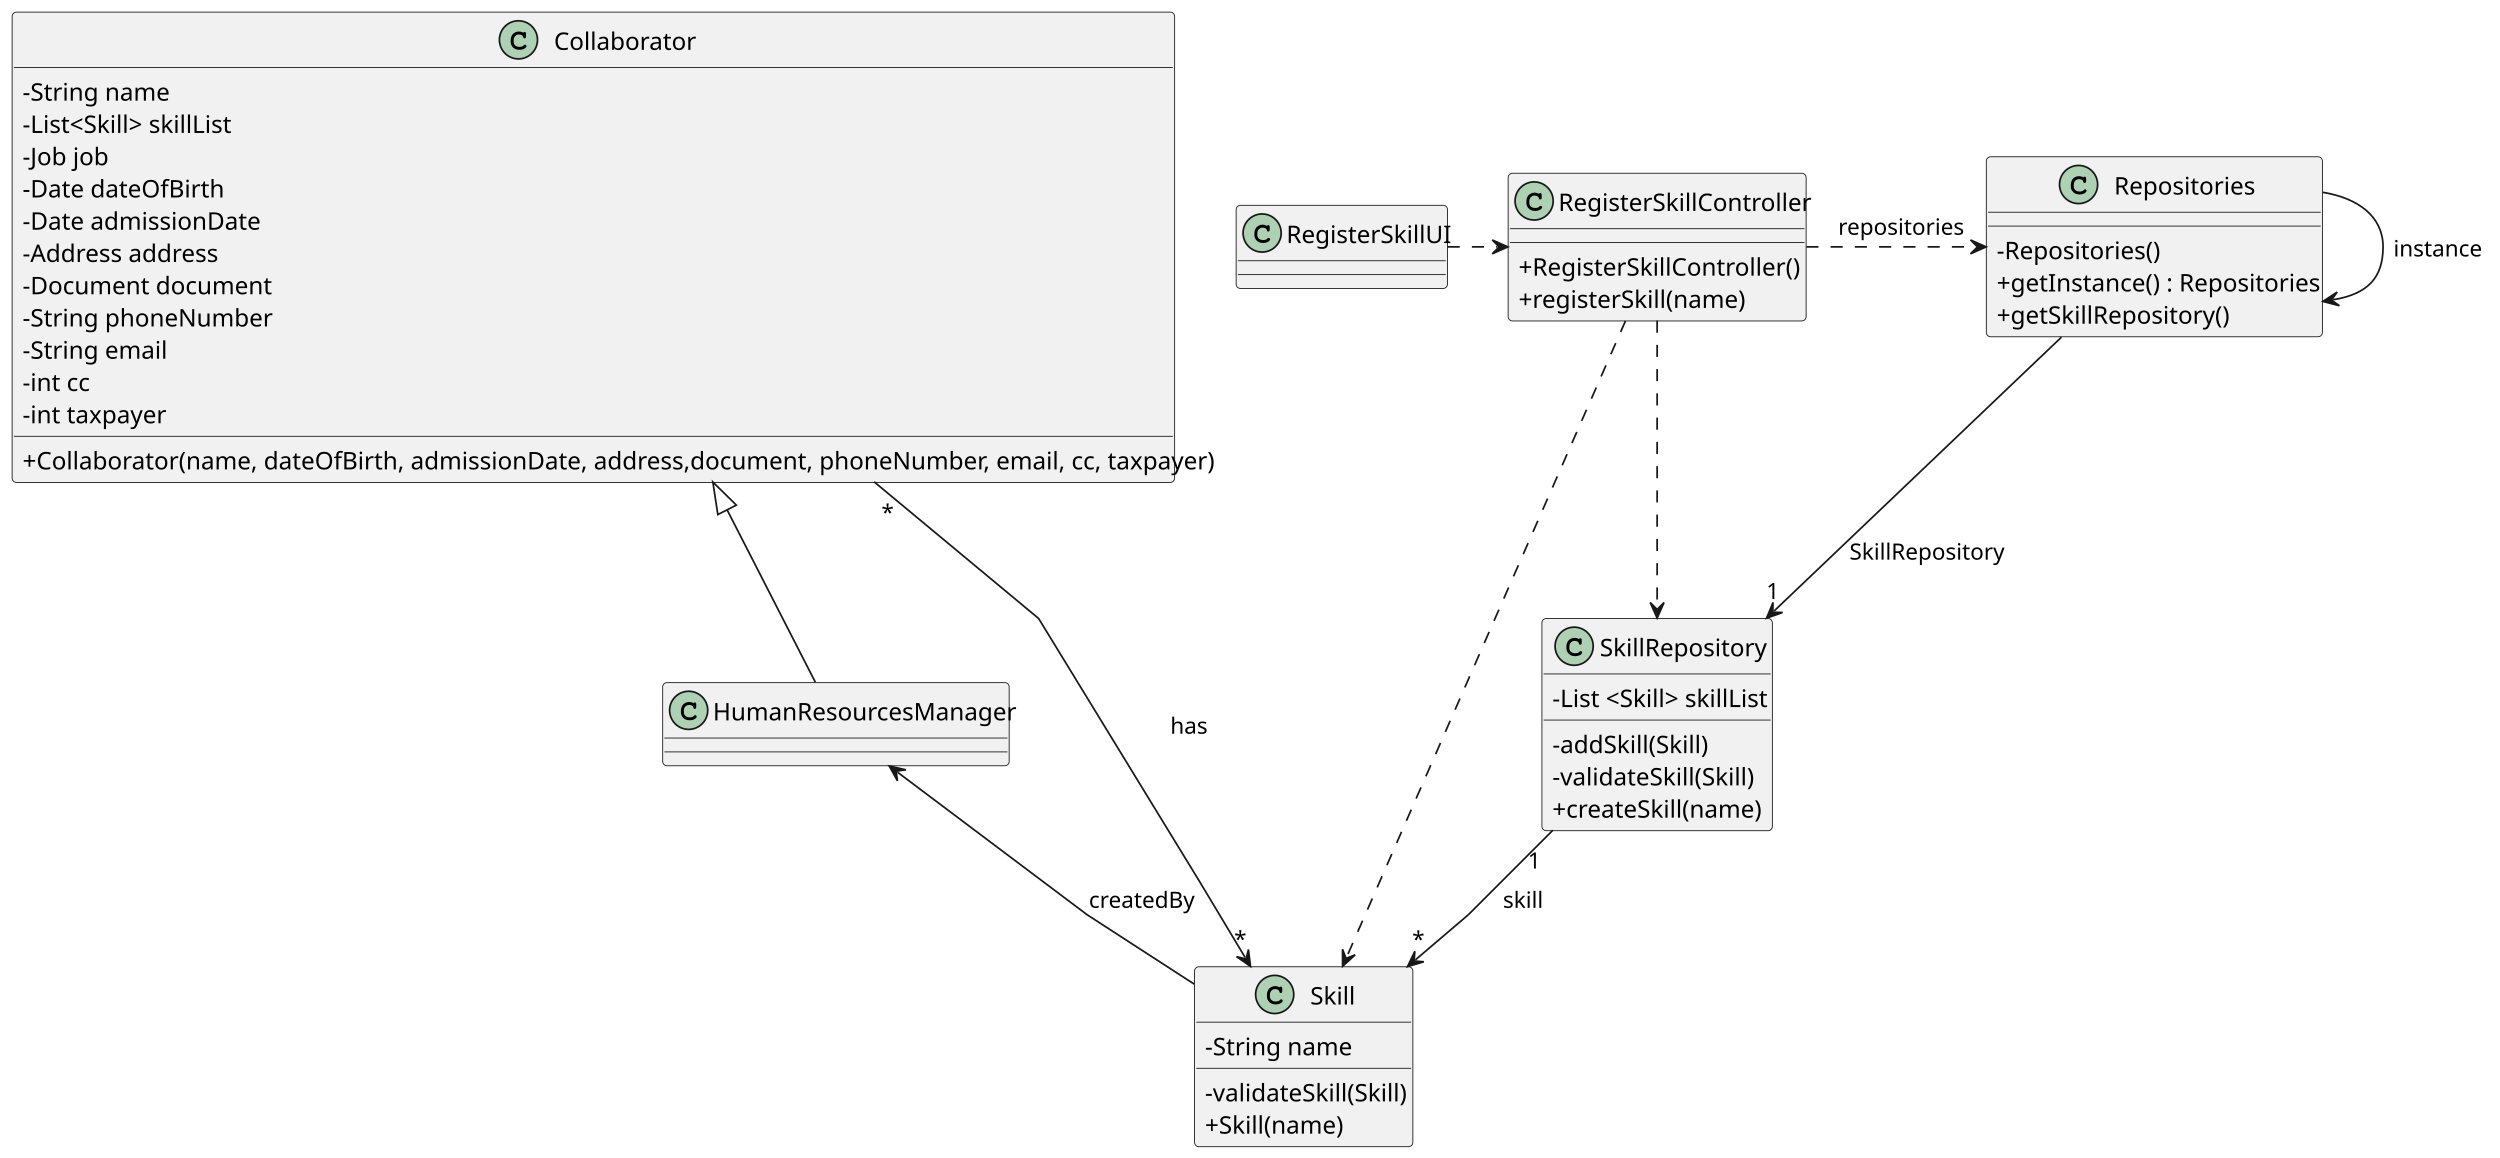
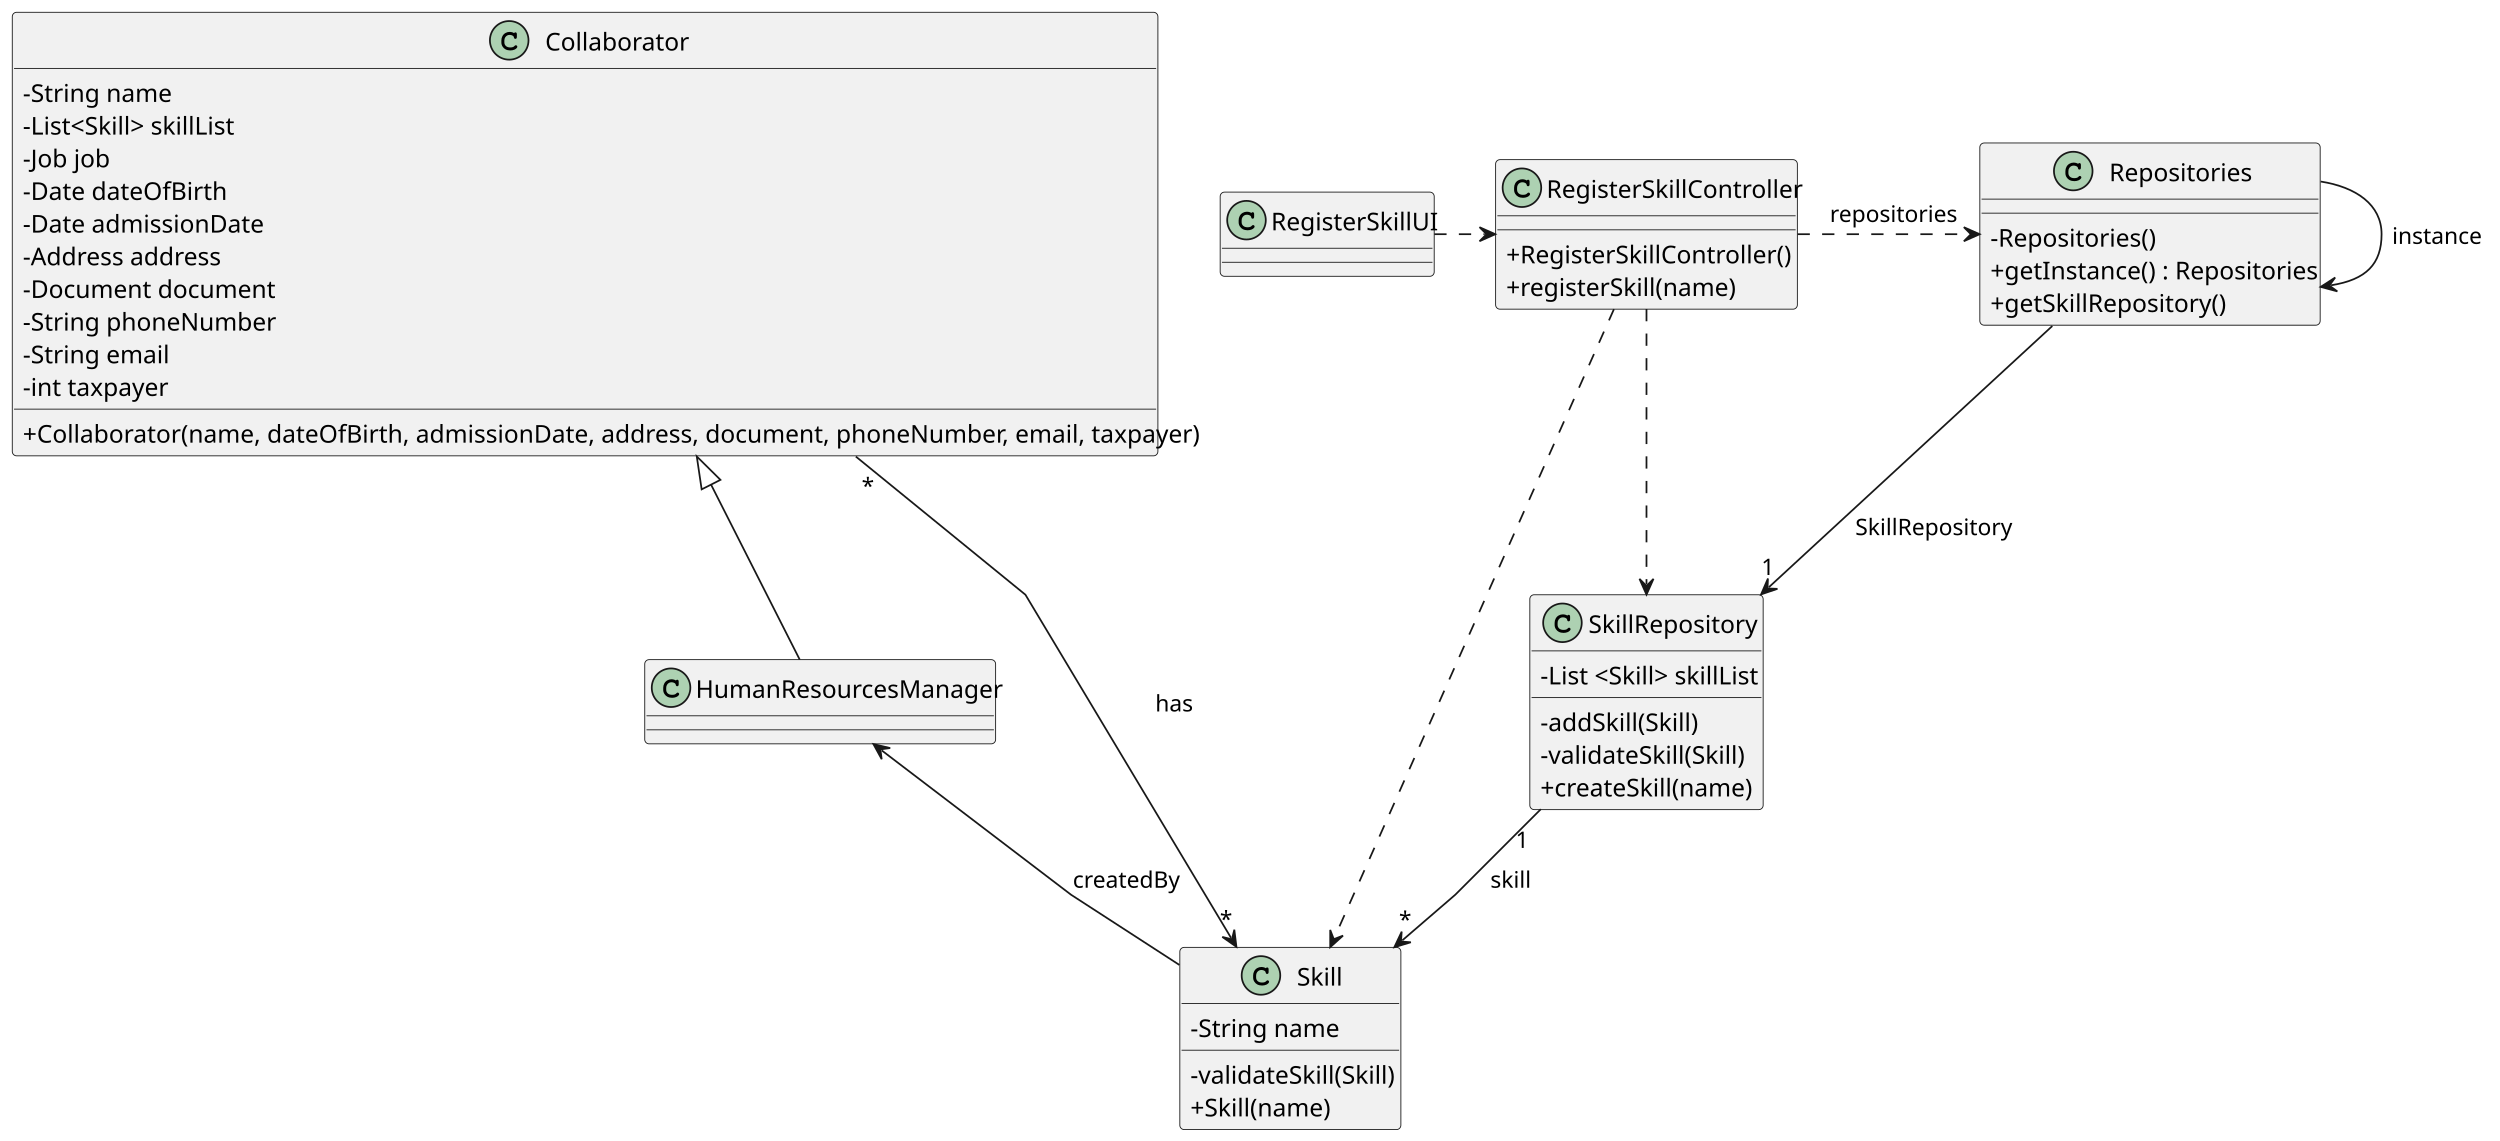
- <svg xmlns="http://www.w3.org/2000/svg" contentStyleType="text/css" height="668px" preserveAspectRatio="none" style="width:1443px;height:668px;background:#FFFFFF;" version="1.1" viewBox="0 0 1443 668" width="1443px" zoomAndPan="magnify">
+ <svg xmlns="http://www.w3.org/2000/svg" contentStyleType="text/css" height="650px" preserveAspectRatio="none" style="width:1425px;height:650px;background:#FFFFFF;" version="1.1" viewBox="0 0 1425 650" width="1425px" zoomAndPan="magnify">
  <defs />
  <g>
    <g id="elem_Skill">
-       <rect codeLine="11" fill="#F1F1F1" height="103.863" id="Skill" rx="2.5" ry="2.5" style="stroke:#181818;stroke-width:0.5;" width="126" x="689.5" y="558" />
-       <ellipse cx="735.75" cy="574" fill="#ADD1B2" rx="11" ry="11" style="stroke:#181818;stroke-width:1.0;" />
-       <path d="M738.516,569.875 Q738.672,569.656 738.859,569.547 Q739.047,569.438 739.266,569.438 Q739.641,569.438 739.875,569.703 Q740.109,569.953 740.109,570.562 L740.109,572.016 Q740.109,572.625 739.875,572.891 Q739.641,573.156 739.266,573.156 Q738.922,573.156 738.719,572.953 Q738.516,572.766 738.406,572.25 Q738.359,571.891 738.172,571.703 Q737.844,571.328 737.234,571.109 Q736.625,570.891 736,570.891 Q735.234,570.891 734.594,571.219 Q733.969,571.547 733.469,572.297 Q732.984,573.047 732.984,574.078 L732.984,575.172 Q732.984,576.406 733.875,577.234 Q734.766,578.047 736.359,578.047 Q737.297,578.047 737.953,577.797 Q738.344,577.641 738.766,577.203 Q739.031,576.938 739.172,576.859 Q739.328,576.781 739.531,576.781 Q739.859,576.781 740.109,577.047 Q740.375,577.297 740.375,577.641 Q740.375,577.984 740.031,578.391 Q739.531,578.969 738.734,579.297 Q737.656,579.75 736.359,579.75 Q734.844,579.75 733.641,579.125 Q732.656,578.625 731.969,577.562 Q731.281,576.484 731.281,575.203 L731.281,574.047 Q731.281,572.719 731.891,571.578 Q732.516,570.422 733.609,569.812 Q734.703,569.188 735.938,569.188 Q736.672,569.188 737.312,569.359 Q737.969,569.516 738.516,569.875 Z " fill="#000000" />
-       <text fill="#000000" font-family="sans-serif" font-size="14" lengthAdjust="spacing" textLength="25" x="756.25" y="579.797">Skill</text>
-       <line style="stroke:#181818;stroke-width:0.5;" x1="690.5" x2="814.5" y1="590" y2="590" />
-       <text fill="#000000" font-family="sans-serif" font-size="14" lengthAdjust="spacing" textLength="81" x="695.5" y="609.107">-String name</text>
-       <line style="stroke:#181818;stroke-width:0.5;" x1="690.5" x2="814.5" y1="616.621" y2="616.621" />
-       <text fill="#000000" font-family="sans-serif" font-size="14" lengthAdjust="spacing" textLength="114" x="695.5" y="635.729">-validateSkill(Skill)</text>
-       <text fill="#000000" font-family="sans-serif" font-size="14" lengthAdjust="spacing" textLength="78" x="695.5" y="654.35">+Skill(name)</text>
+       <rect codeLine="11" fill="#F1F1F1" height="103.863" id="Skill" rx="2.5" ry="2.5" style="stroke:#181818;stroke-width:0.5;" width="126" x="672.5" y="540" />
+       <ellipse cx="718.75" cy="556" fill="#ADD1B2" rx="11" ry="11" style="stroke:#181818;stroke-width:1.0;" />
+       <path d="M721.516,551.875 Q721.672,551.656 721.859,551.547 Q722.047,551.438 722.266,551.438 Q722.641,551.438 722.875,551.703 Q723.109,551.953 723.109,552.562 L723.109,554.016 Q723.109,554.625 722.875,554.891 Q722.641,555.156 722.266,555.156 Q721.922,555.156 721.719,554.953 Q721.516,554.766 721.406,554.25 Q721.359,553.891 721.172,553.703 Q720.844,553.328 720.234,553.109 Q719.625,552.891 719,552.891 Q718.234,552.891 717.594,553.219 Q716.969,553.547 716.469,554.297 Q715.984,555.047 715.984,556.078 L715.984,557.172 Q715.984,558.406 716.875,559.234 Q717.766,560.047 719.359,560.047 Q720.297,560.047 720.953,559.797 Q721.344,559.641 721.766,559.203 Q722.031,558.938 722.172,558.859 Q722.328,558.781 722.531,558.781 Q722.859,558.781 723.109,559.047 Q723.375,559.297 723.375,559.641 Q723.375,559.984 723.031,560.391 Q722.531,560.969 721.734,561.297 Q720.656,561.75 719.359,561.75 Q717.844,561.75 716.641,561.125 Q715.656,560.625 714.969,559.562 Q714.281,558.484 714.281,557.203 L714.281,556.047 Q714.281,554.719 714.891,553.578 Q715.516,552.422 716.609,551.812 Q717.703,551.188 718.938,551.188 Q719.672,551.188 720.312,551.359 Q720.969,551.516 721.516,551.875 Z " fill="#000000" />
+       <text fill="#000000" font-family="sans-serif" font-size="14" lengthAdjust="spacing" textLength="25" x="739.25" y="561.797">Skill</text>
+       <line style="stroke:#181818;stroke-width:0.5;" x1="673.5" x2="797.5" y1="572" y2="572" />
+       <text fill="#000000" font-family="sans-serif" font-size="14" lengthAdjust="spacing" textLength="81" x="678.5" y="591.107">-String name</text>
+       <line style="stroke:#181818;stroke-width:0.5;" x1="673.5" x2="797.5" y1="598.621" y2="598.621" />
+       <text fill="#000000" font-family="sans-serif" font-size="14" lengthAdjust="spacing" textLength="114" x="678.5" y="617.729">-validateSkill(Skill)</text>
+       <text fill="#000000" font-family="sans-serif" font-size="14" lengthAdjust="spacing" textLength="78" x="678.5" y="636.35">+Skill(name)</text>
    </g>
    <g id="elem_RegisterSkillController">
-       <rect codeLine="18" fill="#F1F1F1" height="85.242" id="RegisterSkillController" rx="2.5" ry="2.5" style="stroke:#181818;stroke-width:0.5;" width="172" x="870.5" y="100" />
-       <ellipse cx="885.5" cy="116" fill="#ADD1B2" rx="11" ry="11" style="stroke:#181818;stroke-width:1.0;" />
-       <path d="M888.266,111.875 Q888.422,111.656 888.609,111.547 Q888.797,111.438 889.016,111.438 Q889.391,111.438 889.625,111.703 Q889.859,111.953 889.859,112.562 L889.859,114.016 Q889.859,114.625 889.625,114.891 Q889.391,115.156 889.016,115.156 Q888.672,115.156 888.469,114.953 Q888.266,114.766 888.156,114.25 Q888.109,113.891 887.922,113.703 Q887.594,113.328 886.984,113.109 Q886.375,112.891 885.75,112.891 Q884.984,112.891 884.344,113.219 Q883.719,113.547 883.219,114.297 Q882.734,115.047 882.734,116.078 L882.734,117.172 Q882.734,118.406 883.625,119.234 Q884.516,120.047 886.109,120.047 Q887.047,120.047 887.703,119.797 Q888.094,119.641 888.516,119.203 Q888.781,118.938 888.922,118.859 Q889.078,118.781 889.281,118.781 Q889.609,118.781 889.859,119.047 Q890.125,119.297 890.125,119.641 Q890.125,119.984 889.781,120.391 Q889.281,120.969 888.484,121.297 Q887.406,121.75 886.109,121.75 Q884.594,121.75 883.391,121.125 Q882.406,120.625 881.719,119.562 Q881.031,118.484 881.031,117.203 L881.031,116.047 Q881.031,114.719 881.641,113.578 Q882.266,112.422 883.359,111.812 Q884.453,111.188 885.688,111.188 Q886.422,111.188 887.062,111.359 Q887.719,111.516 888.266,111.875 Z " fill="#000000" />
-       <text fill="#000000" font-family="sans-serif" font-size="14" lengthAdjust="spacing" textLength="140" x="899.5" y="121.797">RegisterSkillController</text>
-       <line style="stroke:#181818;stroke-width:0.5;" x1="871.5" x2="1041.5" y1="132" y2="132" />
-       <line style="stroke:#181818;stroke-width:0.5;" x1="871.5" x2="1041.5" y1="140" y2="140" />
-       <text fill="#000000" font-family="sans-serif" font-size="14" lengthAdjust="spacing" textLength="158" x="876.5" y="159.107">+RegisterSkillController()</text>
-       <text fill="#000000" font-family="sans-serif" font-size="14" lengthAdjust="spacing" textLength="126" x="876.5" y="177.728">+registerSkill(name)</text>
+       <rect codeLine="18" fill="#F1F1F1" height="85.242" id="RegisterSkillController" rx="2.5" ry="2.5" style="stroke:#181818;stroke-width:0.5;" width="172" x="852.5" y="91" />
+       <ellipse cx="867.5" cy="107" fill="#ADD1B2" rx="11" ry="11" style="stroke:#181818;stroke-width:1.0;" />
+       <path d="M870.266,102.875 Q870.422,102.656 870.609,102.547 Q870.797,102.438 871.016,102.438 Q871.391,102.438 871.625,102.703 Q871.859,102.953 871.859,103.562 L871.859,105.016 Q871.859,105.625 871.625,105.891 Q871.391,106.156 871.016,106.156 Q870.672,106.156 870.469,105.953 Q870.266,105.766 870.156,105.25 Q870.109,104.891 869.922,104.703 Q869.594,104.328 868.984,104.109 Q868.375,103.891 867.75,103.891 Q866.984,103.891 866.344,104.219 Q865.719,104.547 865.219,105.297 Q864.734,106.047 864.734,107.078 L864.734,108.172 Q864.734,109.406 865.625,110.234 Q866.516,111.047 868.109,111.047 Q869.047,111.047 869.703,110.797 Q870.094,110.641 870.516,110.203 Q870.781,109.938 870.922,109.859 Q871.078,109.781 871.281,109.781 Q871.609,109.781 871.859,110.047 Q872.125,110.297 872.125,110.641 Q872.125,110.984 871.781,111.391 Q871.281,111.969 870.484,112.297 Q869.406,112.75 868.109,112.75 Q866.594,112.75 865.391,112.125 Q864.406,111.625 863.719,110.562 Q863.031,109.484 863.031,108.203 L863.031,107.047 Q863.031,105.719 863.641,104.578 Q864.266,103.422 865.359,102.812 Q866.453,102.188 867.688,102.188 Q868.422,102.188 869.062,102.359 Q869.719,102.516 870.266,102.875 Z " fill="#000000" />
+       <text fill="#000000" font-family="sans-serif" font-size="14" lengthAdjust="spacing" textLength="140" x="881.5" y="112.797">RegisterSkillController</text>
+       <line style="stroke:#181818;stroke-width:0.5;" x1="853.5" x2="1023.5" y1="123" y2="123" />
+       <line style="stroke:#181818;stroke-width:0.5;" x1="853.5" x2="1023.5" y1="131" y2="131" />
+       <text fill="#000000" font-family="sans-serif" font-size="14" lengthAdjust="spacing" textLength="158" x="858.5" y="150.107">+RegisterSkillController()</text>
+       <text fill="#000000" font-family="sans-serif" font-size="14" lengthAdjust="spacing" textLength="126" x="858.5" y="168.728">+registerSkill(name)</text>
    </g>
    <g id="elem_RegisterSkillUI">
-       <rect codeLine="24" fill="#F1F1F1" height="48" id="RegisterSkillUI" rx="2.5" ry="2.5" style="stroke:#181818;stroke-width:0.5;" width="122" x="713.5" y="118.5" />
-       <ellipse cx="728.5" cy="134.5" fill="#ADD1B2" rx="11" ry="11" style="stroke:#181818;stroke-width:1.0;" />
-       <path d="M731.266,130.375 Q731.422,130.156 731.609,130.047 Q731.797,129.938 732.016,129.938 Q732.391,129.938 732.625,130.203 Q732.859,130.453 732.859,131.062 L732.859,132.516 Q732.859,133.125 732.625,133.391 Q732.391,133.656 732.016,133.656 Q731.672,133.656 731.469,133.453 Q731.266,133.266 731.156,132.75 Q731.109,132.391 730.922,132.203 Q730.594,131.828 729.984,131.609 Q729.375,131.391 728.75,131.391 Q727.984,131.391 727.344,131.719 Q726.719,132.047 726.219,132.797 Q725.734,133.547 725.734,134.578 L725.734,135.672 Q725.734,136.906 726.625,137.734 Q727.516,138.547 729.109,138.547 Q730.047,138.547 730.703,138.297 Q731.094,138.141 731.516,137.703 Q731.781,137.438 731.922,137.359 Q732.078,137.281 732.281,137.281 Q732.609,137.281 732.859,137.547 Q733.125,137.797 733.125,138.141 Q733.125,138.484 732.781,138.891 Q732.281,139.469 731.484,139.797 Q730.406,140.25 729.109,140.25 Q727.594,140.25 726.391,139.625 Q725.406,139.125 724.719,138.062 Q724.031,136.984 724.031,135.703 L724.031,134.547 Q724.031,133.219 724.641,132.078 Q725.266,130.922 726.359,130.312 Q727.453,129.688 728.688,129.688 Q729.422,129.688 730.062,129.859 Q730.719,130.016 731.266,130.375 Z " fill="#000000" />
-       <text fill="#000000" font-family="sans-serif" font-size="14" lengthAdjust="spacing" textLength="90" x="742.5" y="140.297">RegisterSkillUI</text>
-       <line style="stroke:#181818;stroke-width:0.5;" x1="714.5" x2="834.5" y1="150.5" y2="150.5" />
-       <line style="stroke:#181818;stroke-width:0.5;" x1="714.5" x2="834.5" y1="158.5" y2="158.5" />
+       <rect codeLine="24" fill="#F1F1F1" height="48" id="RegisterSkillUI" rx="2.5" ry="2.5" style="stroke:#181818;stroke-width:0.5;" width="122" x="695.5" y="109.5" />
+       <ellipse cx="710.5" cy="125.5" fill="#ADD1B2" rx="11" ry="11" style="stroke:#181818;stroke-width:1.0;" />
+       <path d="M713.266,121.375 Q713.422,121.156 713.609,121.047 Q713.797,120.938 714.016,120.938 Q714.391,120.938 714.625,121.203 Q714.859,121.453 714.859,122.062 L714.859,123.516 Q714.859,124.125 714.625,124.391 Q714.391,124.656 714.016,124.656 Q713.672,124.656 713.469,124.453 Q713.266,124.266 713.156,123.75 Q713.109,123.391 712.922,123.203 Q712.594,122.828 711.984,122.609 Q711.375,122.391 710.75,122.391 Q709.984,122.391 709.344,122.719 Q708.719,123.047 708.219,123.797 Q707.734,124.547 707.734,125.578 L707.734,126.672 Q707.734,127.906 708.625,128.734 Q709.516,129.547 711.109,129.547 Q712.047,129.547 712.703,129.297 Q713.094,129.141 713.516,128.703 Q713.781,128.438 713.922,128.359 Q714.078,128.281 714.281,128.281 Q714.609,128.281 714.859,128.547 Q715.125,128.797 715.125,129.141 Q715.125,129.484 714.781,129.891 Q714.281,130.469 713.484,130.797 Q712.406,131.25 711.109,131.25 Q709.594,131.25 708.391,130.625 Q707.406,130.125 706.719,129.062 Q706.031,127.984 706.031,126.703 L706.031,125.547 Q706.031,124.219 706.641,123.078 Q707.266,121.922 708.359,121.312 Q709.453,120.688 710.688,120.688 Q711.422,120.688 712.062,120.859 Q712.719,121.016 713.266,121.375 Z " fill="#000000" />
+       <text fill="#000000" font-family="sans-serif" font-size="14" lengthAdjust="spacing" textLength="90" x="724.5" y="131.297">RegisterSkillUI</text>
+       <line style="stroke:#181818;stroke-width:0.5;" x1="696.5" x2="816.5" y1="141.5" y2="141.5" />
+       <line style="stroke:#181818;stroke-width:0.5;" x1="696.5" x2="816.5" y1="149.5" y2="149.5" />
    </g>
    <g id="elem_Collaborator">
-       <rect codeLine="27" fill="#F1F1F1" height="271.453" id="Collaborator" rx="2.5" ry="2.5" style="stroke:#181818;stroke-width:0.5;" width="671" x="7" y="7" />
-       <ellipse cx="299.25" cy="23" fill="#ADD1B2" rx="11" ry="11" style="stroke:#181818;stroke-width:1.0;" />
-       <path d="M302.016,18.875 Q302.172,18.656 302.359,18.547 Q302.547,18.438 302.766,18.438 Q303.141,18.438 303.375,18.703 Q303.609,18.953 303.609,19.562 L303.609,21.016 Q303.609,21.625 303.375,21.891 Q303.141,22.156 302.766,22.156 Q302.422,22.156 302.219,21.953 Q302.016,21.766 301.906,21.25 Q301.859,20.891 301.672,20.703 Q301.344,20.328 300.734,20.109 Q300.125,19.891 299.5,19.891 Q298.734,19.891 298.094,20.219 Q297.469,20.547 296.969,21.297 Q296.484,22.047 296.484,23.078 L296.484,24.172 Q296.484,25.406 297.375,26.234 Q298.266,27.047 299.859,27.047 Q300.797,27.047 301.453,26.797 Q301.844,26.641 302.266,26.203 Q302.531,25.938 302.672,25.859 Q302.828,25.781 303.031,25.781 Q303.359,25.781 303.609,26.047 Q303.875,26.297 303.875,26.641 Q303.875,26.984 303.531,27.391 Q303.031,27.969 302.234,28.297 Q301.156,28.75 299.859,28.75 Q298.344,28.75 297.141,28.125 Q296.156,27.625 295.469,26.562 Q294.781,25.484 294.781,24.203 L294.781,23.047 Q294.781,21.719 295.391,20.578 Q296.016,19.422 297.109,18.812 Q298.203,18.188 299.438,18.188 Q300.172,18.188 300.812,18.359 Q301.469,18.516 302.016,18.875 Z " fill="#000000" />
-       <text fill="#000000" font-family="sans-serif" font-size="14" lengthAdjust="spacing" textLength="78" x="319.75" y="28.797">Collaborator</text>
-       <line style="stroke:#181818;stroke-width:0.5;" x1="8" x2="677" y1="39" y2="39" />
+       <rect codeLine="27" fill="#F1F1F1" height="252.832" id="Collaborator" rx="2.5" ry="2.5" style="stroke:#181818;stroke-width:0.5;" width="653" x="7" y="7" />
+       <ellipse cx="290.25" cy="23" fill="#ADD1B2" rx="11" ry="11" style="stroke:#181818;stroke-width:1.0;" />
+       <path d="M293.016,18.875 Q293.172,18.656 293.359,18.547 Q293.547,18.438 293.766,18.438 Q294.141,18.438 294.375,18.703 Q294.609,18.953 294.609,19.562 L294.609,21.016 Q294.609,21.625 294.375,21.891 Q294.141,22.156 293.766,22.156 Q293.422,22.156 293.219,21.953 Q293.016,21.766 292.906,21.25 Q292.859,20.891 292.672,20.703 Q292.344,20.328 291.734,20.109 Q291.125,19.891 290.5,19.891 Q289.734,19.891 289.094,20.219 Q288.469,20.547 287.969,21.297 Q287.484,22.047 287.484,23.078 L287.484,24.172 Q287.484,25.406 288.375,26.234 Q289.266,27.047 290.859,27.047 Q291.797,27.047 292.453,26.797 Q292.844,26.641 293.266,26.203 Q293.531,25.938 293.672,25.859 Q293.828,25.781 294.031,25.781 Q294.359,25.781 294.609,26.047 Q294.875,26.297 294.875,26.641 Q294.875,26.984 294.531,27.391 Q294.031,27.969 293.234,28.297 Q292.156,28.75 290.859,28.75 Q289.344,28.75 288.141,28.125 Q287.156,27.625 286.469,26.562 Q285.781,25.484 285.781,24.203 L285.781,23.047 Q285.781,21.719 286.391,20.578 Q287.016,19.422 288.109,18.812 Q289.203,18.188 290.438,18.188 Q291.172,18.188 291.812,18.359 Q292.469,18.516 293.016,18.875 Z " fill="#000000" />
+       <text fill="#000000" font-family="sans-serif" font-size="14" lengthAdjust="spacing" textLength="78" x="310.75" y="28.797">Collaborator</text>
+       <line style="stroke:#181818;stroke-width:0.5;" x1="8" x2="659" y1="39" y2="39" />
      <text fill="#000000" font-family="sans-serif" font-size="14" lengthAdjust="spacing" textLength="81" x="13" y="58.107">-String name</text>
      <text fill="#000000" font-family="sans-serif" font-size="14" lengthAdjust="spacing" textLength="117" x="13" y="76.728">-List&lt;Skill&gt; skillList</text>
      <text fill="#000000" font-family="sans-serif" font-size="14" lengthAdjust="spacing" textLength="50" x="13" y="95.35">-Job job</text>
      <text fill="#000000" font-family="sans-serif" font-size="14" lengthAdjust="spacing" textLength="111" x="13" y="113.971">-Date dateOfBirth</text>
      <text fill="#000000" font-family="sans-serif" font-size="14" lengthAdjust="spacing" textLength="132" x="13" y="132.592">-Date admissionDate</text>
      <text fill="#000000" font-family="sans-serif" font-size="14" lengthAdjust="spacing" textLength="112" x="13" y="151.213">-Address address</text>
      <text fill="#000000" font-family="sans-serif" font-size="14" lengthAdjust="spacing" textLength="135" x="13" y="169.834">-Document document</text>
      <text fill="#000000" font-family="sans-serif" font-size="14" lengthAdjust="spacing" textLength="135" x="13" y="188.455">-String phoneNumber</text>
      <text fill="#000000" font-family="sans-serif" font-size="14" lengthAdjust="spacing" textLength="79" x="13" y="207.076">-String email</text>
-       <text fill="#000000" font-family="sans-serif" font-size="14" lengthAdjust="spacing" textLength="38" x="13" y="225.697">-int cc</text>
-       <text fill="#000000" font-family="sans-serif" font-size="14" lengthAdjust="spacing" textLength="78" x="13" y="244.318">-int taxpayer</text>
-       <line style="stroke:#181818;stroke-width:0.5;" x1="8" x2="677" y1="251.832" y2="251.832" />
-       <text fill="#000000" font-family="sans-serif" font-size="14" lengthAdjust="spacing" textLength="659" x="13" y="270.94">+Collaborator(name, dateOfBirth, admissionDate, address,document, phoneNumber, email, cc, taxpayer)</text>
+       <text fill="#000000" font-family="sans-serif" font-size="14" lengthAdjust="spacing" textLength="78" x="13" y="225.697">-int taxpayer</text>
+       <line style="stroke:#181818;stroke-width:0.5;" x1="8" x2="659" y1="233.211" y2="233.211" />
+       <text fill="#000000" font-family="sans-serif" font-size="14" lengthAdjust="spacing" textLength="641" x="13" y="252.318">+Collaborator(name, dateOfBirth, admissionDate, address, document, phoneNumber, email, taxpayer)</text>
    </g>
    <g id="elem_HumanResourcesManager">
-       <rect codeLine="43" fill="#F1F1F1" height="48" id="HumanResourcesManager" rx="2.5" ry="2.5" style="stroke:#181818;stroke-width:0.5;" width="200" x="382.5" y="394" />
-       <ellipse cx="397.5" cy="410" fill="#ADD1B2" rx="11" ry="11" style="stroke:#181818;stroke-width:1.0;" />
-       <path d="M400.266,405.875 Q400.422,405.656 400.609,405.547 Q400.797,405.438 401.016,405.438 Q401.391,405.438 401.625,405.703 Q401.859,405.953 401.859,406.562 L401.859,408.016 Q401.859,408.625 401.625,408.891 Q401.391,409.156 401.016,409.156 Q400.672,409.156 400.469,408.953 Q400.266,408.766 400.156,408.25 Q400.109,407.891 399.922,407.703 Q399.594,407.328 398.984,407.109 Q398.375,406.891 397.75,406.891 Q396.984,406.891 396.344,407.219 Q395.719,407.547 395.219,408.297 Q394.734,409.047 394.734,410.078 L394.734,411.172 Q394.734,412.406 395.625,413.234 Q396.516,414.047 398.109,414.047 Q399.047,414.047 399.703,413.797 Q400.094,413.641 400.516,413.203 Q400.781,412.938 400.922,412.859 Q401.078,412.781 401.281,412.781 Q401.609,412.781 401.859,413.047 Q402.125,413.297 402.125,413.641 Q402.125,413.984 401.781,414.391 Q401.281,414.969 400.484,415.297 Q399.406,415.75 398.109,415.75 Q396.594,415.75 395.391,415.125 Q394.406,414.625 393.719,413.562 Q393.031,412.484 393.031,411.203 L393.031,410.047 Q393.031,408.719 393.641,407.578 Q394.266,406.422 395.359,405.812 Q396.453,405.188 397.688,405.188 Q398.422,405.188 399.062,405.359 Q399.719,405.516 400.266,405.875 Z " fill="#000000" />
-       <text fill="#000000" font-family="sans-serif" font-size="14" lengthAdjust="spacing" textLength="168" x="411.5" y="415.797">HumanResourcesManager</text>
-       <line style="stroke:#181818;stroke-width:0.5;" x1="383.5" x2="581.5" y1="426" y2="426" />
-       <line style="stroke:#181818;stroke-width:0.5;" x1="383.5" x2="581.5" y1="434" y2="434" />
+       <rect codeLine="42" fill="#F1F1F1" height="48" id="HumanResourcesManager" rx="2.5" ry="2.5" style="stroke:#181818;stroke-width:0.5;" width="200" x="367.5" y="376" />
+       <ellipse cx="382.5" cy="392" fill="#ADD1B2" rx="11" ry="11" style="stroke:#181818;stroke-width:1.0;" />
+       <path d="M385.266,387.875 Q385.422,387.656 385.609,387.547 Q385.797,387.438 386.016,387.438 Q386.391,387.438 386.625,387.703 Q386.859,387.953 386.859,388.562 L386.859,390.016 Q386.859,390.625 386.625,390.891 Q386.391,391.156 386.016,391.156 Q385.672,391.156 385.469,390.953 Q385.266,390.766 385.156,390.25 Q385.109,389.891 384.922,389.703 Q384.594,389.328 383.984,389.109 Q383.375,388.891 382.75,388.891 Q381.984,388.891 381.344,389.219 Q380.719,389.547 380.219,390.297 Q379.734,391.047 379.734,392.078 L379.734,393.172 Q379.734,394.406 380.625,395.234 Q381.516,396.047 383.109,396.047 Q384.047,396.047 384.703,395.797 Q385.094,395.641 385.516,395.203 Q385.781,394.938 385.922,394.859 Q386.078,394.781 386.281,394.781 Q386.609,394.781 386.859,395.047 Q387.125,395.297 387.125,395.641 Q387.125,395.984 386.781,396.391 Q386.281,396.969 385.484,397.297 Q384.406,397.75 383.109,397.75 Q381.594,397.75 380.391,397.125 Q379.406,396.625 378.719,395.562 Q378.031,394.484 378.031,393.203 L378.031,392.047 Q378.031,390.719 378.641,389.578 Q379.266,388.422 380.359,387.812 Q381.453,387.188 382.688,387.188 Q383.422,387.188 384.062,387.359 Q384.719,387.516 385.266,387.875 Z " fill="#000000" />
+       <text fill="#000000" font-family="sans-serif" font-size="14" lengthAdjust="spacing" textLength="168" x="396.5" y="397.797">HumanResourcesManager</text>
+       <line style="stroke:#181818;stroke-width:0.5;" x1="368.5" x2="566.5" y1="408" y2="408" />
+       <line style="stroke:#181818;stroke-width:0.5;" x1="368.5" x2="566.5" y1="416" y2="416" />
    </g>
    <g id="elem_Repositories">
-       <rect codeLine="46" fill="#F1F1F1" height="103.863" id="Repositories" rx="2.5" ry="2.5" style="stroke:#181818;stroke-width:0.5;" width="194" x="1146.5" y="90.5" />
-       <ellipse cx="1199.75" cy="106.5" fill="#ADD1B2" rx="11" ry="11" style="stroke:#181818;stroke-width:1.0;" />
-       <path d="M1202.516,102.375 Q1202.672,102.156 1202.859,102.047 Q1203.047,101.938 1203.266,101.938 Q1203.641,101.938 1203.875,102.203 Q1204.109,102.453 1204.109,103.062 L1204.109,104.516 Q1204.109,105.125 1203.875,105.391 Q1203.641,105.656 1203.266,105.656 Q1202.922,105.656 1202.719,105.453 Q1202.516,105.266 1202.406,104.75 Q1202.359,104.391 1202.172,104.203 Q1201.844,103.828 1201.234,103.609 Q1200.625,103.391 1200,103.391 Q1199.234,103.391 1198.594,103.719 Q1197.969,104.047 1197.469,104.797 Q1196.984,105.547 1196.984,106.578 L1196.984,107.672 Q1196.984,108.906 1197.875,109.734 Q1198.766,110.547 1200.359,110.547 Q1201.297,110.547 1201.953,110.297 Q1202.344,110.141 1202.766,109.703 Q1203.031,109.438 1203.172,109.359 Q1203.328,109.281 1203.531,109.281 Q1203.859,109.281 1204.109,109.547 Q1204.375,109.797 1204.375,110.141 Q1204.375,110.484 1204.031,110.891 Q1203.531,111.469 1202.734,111.797 Q1201.656,112.25 1200.359,112.25 Q1198.844,112.25 1197.641,111.625 Q1196.656,111.125 1195.969,110.062 Q1195.281,108.984 1195.281,107.703 L1195.281,106.547 Q1195.281,105.219 1195.891,104.078 Q1196.516,102.922 1197.609,102.312 Q1198.703,101.688 1199.938,101.688 Q1200.672,101.688 1201.312,101.859 Q1201.969,102.016 1202.516,102.375 Z " fill="#000000" />
-       <text fill="#000000" font-family="sans-serif" font-size="14" lengthAdjust="spacing" textLength="79" x="1220.25" y="112.297">Repositories</text>
-       <line style="stroke:#181818;stroke-width:0.5;" x1="1147.5" x2="1339.5" y1="122.5" y2="122.5" />
-       <line style="stroke:#181818;stroke-width:0.5;" x1="1147.5" x2="1339.5" y1="130.5" y2="130.5" />
-       <text fill="#000000" font-family="sans-serif" font-size="14" lengthAdjust="spacing" textLength="94" x="1152.5" y="149.607">-Repositories()</text>
-       <text fill="#000000" font-family="sans-serif" font-size="14" lengthAdjust="spacing" textLength="182" x="1152.5" y="168.228">+getInstance() : Repositories</text>
-       <text fill="#000000" font-family="sans-serif" font-size="14" lengthAdjust="spacing" textLength="131" x="1152.5" y="186.85">+getSkillRepository()</text>
+       <rect codeLine="45" fill="#F1F1F1" height="103.863" id="Repositories" rx="2.5" ry="2.5" style="stroke:#181818;stroke-width:0.5;" width="194" x="1128.5" y="81.5" />
+       <ellipse cx="1181.75" cy="97.5" fill="#ADD1B2" rx="11" ry="11" style="stroke:#181818;stroke-width:1.0;" />
+       <path d="M1184.516,93.375 Q1184.672,93.156 1184.859,93.047 Q1185.047,92.938 1185.266,92.938 Q1185.641,92.938 1185.875,93.203 Q1186.109,93.453 1186.109,94.062 L1186.109,95.516 Q1186.109,96.125 1185.875,96.391 Q1185.641,96.656 1185.266,96.656 Q1184.922,96.656 1184.719,96.453 Q1184.516,96.266 1184.406,95.75 Q1184.359,95.391 1184.172,95.203 Q1183.844,94.828 1183.234,94.609 Q1182.625,94.391 1182,94.391 Q1181.234,94.391 1180.594,94.719 Q1179.969,95.047 1179.469,95.797 Q1178.984,96.547 1178.984,97.578 L1178.984,98.672 Q1178.984,99.906 1179.875,100.734 Q1180.766,101.547 1182.359,101.547 Q1183.297,101.547 1183.953,101.297 Q1184.344,101.141 1184.766,100.703 Q1185.031,100.438 1185.172,100.359 Q1185.328,100.281 1185.531,100.281 Q1185.859,100.281 1186.109,100.547 Q1186.375,100.797 1186.375,101.141 Q1186.375,101.484 1186.031,101.891 Q1185.531,102.469 1184.734,102.797 Q1183.656,103.25 1182.359,103.25 Q1180.844,103.25 1179.641,102.625 Q1178.656,102.125 1177.969,101.062 Q1177.281,99.984 1177.281,98.703 L1177.281,97.547 Q1177.281,96.219 1177.891,95.078 Q1178.516,93.922 1179.609,93.312 Q1180.703,92.688 1181.938,92.688 Q1182.672,92.688 1183.312,92.859 Q1183.969,93.016 1184.516,93.375 Z " fill="#000000" />
+       <text fill="#000000" font-family="sans-serif" font-size="14" lengthAdjust="spacing" textLength="79" x="1202.25" y="103.297">Repositories</text>
+       <line style="stroke:#181818;stroke-width:0.5;" x1="1129.5" x2="1321.5" y1="113.5" y2="113.5" />
+       <line style="stroke:#181818;stroke-width:0.5;" x1="1129.5" x2="1321.5" y1="121.5" y2="121.5" />
+       <text fill="#000000" font-family="sans-serif" font-size="14" lengthAdjust="spacing" textLength="94" x="1134.5" y="140.607">-Repositories()</text>
+       <text fill="#000000" font-family="sans-serif" font-size="14" lengthAdjust="spacing" textLength="182" x="1134.5" y="159.228">+getInstance() : Repositories</text>
+       <text fill="#000000" font-family="sans-serif" font-size="14" lengthAdjust="spacing" textLength="131" x="1134.5" y="177.85">+getSkillRepository()</text>
    </g>
    <g id="elem_SkillRepository">
-       <rect codeLine="53" fill="#F1F1F1" height="122.484" id="SkillRepository" rx="2.5" ry="2.5" style="stroke:#181818;stroke-width:0.5;" width="133" x="890" y="357" />
-       <ellipse cx="908.6" cy="373" fill="#ADD1B2" rx="11" ry="11" style="stroke:#181818;stroke-width:1.0;" />
-       <path d="M911.366,368.875 Q911.522,368.656 911.709,368.547 Q911.897,368.438 912.116,368.438 Q912.491,368.438 912.725,368.703 Q912.959,368.953 912.959,369.562 L912.959,371.016 Q912.959,371.625 912.725,371.891 Q912.491,372.156 912.116,372.156 Q911.772,372.156 911.569,371.953 Q911.366,371.766 911.256,371.25 Q911.209,370.891 911.022,370.703 Q910.694,370.328 910.084,370.109 Q909.475,369.891 908.85,369.891 Q908.084,369.891 907.444,370.219 Q906.819,370.547 906.319,371.297 Q905.834,372.047 905.834,373.078 L905.834,374.172 Q905.834,375.406 906.725,376.234 Q907.616,377.047 909.209,377.047 Q910.147,377.047 910.803,376.797 Q911.194,376.641 911.616,376.203 Q911.881,375.938 912.022,375.859 Q912.178,375.781 912.381,375.781 Q912.709,375.781 912.959,376.047 Q913.225,376.297 913.225,376.641 Q913.225,376.984 912.881,377.391 Q912.381,377.969 911.584,378.297 Q910.506,378.75 909.209,378.75 Q907.694,378.75 906.491,378.125 Q905.506,377.625 904.819,376.562 Q904.131,375.484 904.131,374.203 L904.131,373.047 Q904.131,371.719 904.741,370.578 Q905.366,369.422 906.459,368.812 Q907.553,368.188 908.788,368.188 Q909.522,368.188 910.163,368.359 Q910.819,368.516 911.366,368.875 Z " fill="#000000" />
-       <text fill="#000000" font-family="sans-serif" font-size="14" lengthAdjust="spacing" textLength="93" x="923.4" y="378.797">SkillRepository</text>
-       <line style="stroke:#181818;stroke-width:0.5;" x1="891" x2="1022" y1="389" y2="389" />
-       <text fill="#000000" font-family="sans-serif" font-size="14" lengthAdjust="spacing" textLength="121" x="896" y="408.107">-List &lt;Skill&gt; skillList</text>
-       <line style="stroke:#181818;stroke-width:0.5;" x1="891" x2="1022" y1="415.621" y2="415.621" />
-       <text fill="#000000" font-family="sans-serif" font-size="14" lengthAdjust="spacing" textLength="89" x="896" y="434.728">-addSkill(Skill)</text>
-       <text fill="#000000" font-family="sans-serif" font-size="14" lengthAdjust="spacing" textLength="114" x="896" y="453.35">-validateSkill(Skill)</text>
-       <text fill="#000000" font-family="sans-serif" font-size="14" lengthAdjust="spacing" textLength="118" x="896" y="471.971">+createSkill(name)</text>
+       <rect codeLine="52" fill="#F1F1F1" height="122.484" id="SkillRepository" rx="2.5" ry="2.5" style="stroke:#181818;stroke-width:0.5;" width="133" x="872" y="339" />
+       <ellipse cx="890.6" cy="355" fill="#ADD1B2" rx="11" ry="11" style="stroke:#181818;stroke-width:1.0;" />
+       <path d="M893.366,350.875 Q893.522,350.656 893.709,350.547 Q893.897,350.438 894.116,350.438 Q894.491,350.438 894.725,350.703 Q894.959,350.953 894.959,351.562 L894.959,353.016 Q894.959,353.625 894.725,353.891 Q894.491,354.156 894.116,354.156 Q893.772,354.156 893.569,353.953 Q893.366,353.766 893.256,353.25 Q893.209,352.891 893.022,352.703 Q892.694,352.328 892.084,352.109 Q891.475,351.891 890.85,351.891 Q890.084,351.891 889.444,352.219 Q888.819,352.547 888.319,353.297 Q887.834,354.047 887.834,355.078 L887.834,356.172 Q887.834,357.406 888.725,358.234 Q889.616,359.047 891.209,359.047 Q892.147,359.047 892.803,358.797 Q893.194,358.641 893.616,358.203 Q893.881,357.938 894.022,357.859 Q894.178,357.781 894.381,357.781 Q894.709,357.781 894.959,358.047 Q895.225,358.297 895.225,358.641 Q895.225,358.984 894.881,359.391 Q894.381,359.969 893.584,360.297 Q892.506,360.75 891.209,360.75 Q889.694,360.75 888.491,360.125 Q887.506,359.625 886.819,358.562 Q886.131,357.484 886.131,356.203 L886.131,355.047 Q886.131,353.719 886.741,352.578 Q887.366,351.422 888.459,350.812 Q889.553,350.188 890.788,350.188 Q891.522,350.188 892.163,350.359 Q892.819,350.516 893.366,350.875 Z " fill="#000000" />
+       <text fill="#000000" font-family="sans-serif" font-size="14" lengthAdjust="spacing" textLength="93" x="905.4" y="360.797">SkillRepository</text>
+       <line style="stroke:#181818;stroke-width:0.5;" x1="873" x2="1004" y1="371" y2="371" />
+       <text fill="#000000" font-family="sans-serif" font-size="14" lengthAdjust="spacing" textLength="121" x="878" y="390.107">-List &lt;Skill&gt; skillList</text>
+       <line style="stroke:#181818;stroke-width:0.5;" x1="873" x2="1004" y1="397.621" y2="397.621" />
+       <text fill="#000000" font-family="sans-serif" font-size="14" lengthAdjust="spacing" textLength="89" x="878" y="416.728">-addSkill(Skill)</text>
+       <text fill="#000000" font-family="sans-serif" font-size="14" lengthAdjust="spacing" textLength="114" x="878" y="435.35">-validateSkill(Skill)</text>
+       <text fill="#000000" font-family="sans-serif" font-size="14" lengthAdjust="spacing" textLength="118" x="878" y="453.971">+createSkill(name)</text>
    </g>
    <g id="link_RegisterSkillController_Repositories">
-       <path codeLine="61" d="M1042.61,142.5 C1075.3,142.5 1106.75,142.5 1140.39,142.5 " fill="none" id="RegisterSkillController-to-Repositories" style="stroke:#181818;stroke-width:1.0;stroke-dasharray:7.0,7.0;" />
-       <polygon fill="#181818" points="1146.39,142.5,1137.39,138.5,1141.39,142.5,1137.39,146.5,1146.39,142.5" style="stroke:#181818;stroke-width:1.0;" />
-       <text fill="#000000" font-family="sans-serif" font-size="13" lengthAdjust="spacing" textLength="67" x="1061" y="135.528">repositories</text>
+       <path codeLine="60" d="M1024.61,133.5 C1057.3,133.5 1088.75,133.5 1122.39,133.5 " fill="none" id="RegisterSkillController-to-Repositories" style="stroke:#181818;stroke-width:1.0;stroke-dasharray:7.0,7.0;" />
+       <polygon fill="#181818" points="1128.39,133.5,1119.39,129.5,1123.39,133.5,1119.39,137.5,1128.39,133.5" style="stroke:#181818;stroke-width:1.0;" />
+       <text fill="#000000" font-family="sans-serif" font-size="13" lengthAdjust="spacing" textLength="67" x="1043" y="126.528">repositories</text>
    </g>
    <g id="link_RegisterSkillUI_RegisterSkillController">
-       <path codeLine="62" d="M835.55,142.5 C838.3,142.5 849.14,142.5 864.32,142.5 " fill="none" id="RegisterSkillUI-to-RegisterSkillController" style="stroke:#181818;stroke-width:1.0;stroke-dasharray:7.0,7.0;" />
-       <polygon fill="#181818" points="870.32,142.5,861.32,138.5,865.32,142.5,861.32,146.5,870.32,142.5" style="stroke:#181818;stroke-width:1.0;" />
+       <path codeLine="61" d="M817.55,133.5 C820.3,133.5 831.14,133.5 846.32,133.5 " fill="none" id="RegisterSkillUI-to-RegisterSkillController" style="stroke:#181818;stroke-width:1.0;stroke-dasharray:7.0,7.0;" />
+       <polygon fill="#181818" points="852.32,133.5,843.32,129.5,847.32,133.5,843.32,137.5,852.32,133.5" style="stroke:#181818;stroke-width:1.0;" />
    </g>
    <g id="link_Repositories_Repositories">
-       <path codeLine="63" d="M1340.78,111.02 C1360.98,114.34 1375.5,124.83 1375.5,142.5 C1375.5,160.17 1366.901,169.687 1346.701,173.007 " fill="none" id="Repositories-to-Repositories" style="stroke:#181818;stroke-width:1.0;" />
-       <polygon fill="#181818" points="1340.78,173.98,1350.31,176.467,1345.714,173.169,1349.012,168.573,1340.78,173.98" style="stroke:#181818;stroke-width:1.0;" />
-       <text fill="#000000" font-family="sans-serif" font-size="13" lengthAdjust="spacing" textLength="49" x="1381.5" y="148.028">instance</text>
+       <path codeLine="62" d="M1322.78,103.47 C1342.98,106.63 1357.5,116.64 1357.5,133.5 C1357.5,150.36 1348.908,159.443 1328.708,162.603 " fill="none" id="Repositories-to-Repositories" style="stroke:#181818;stroke-width:1.0;" />
+       <polygon fill="#181818" points="1322.78,163.53,1332.29,166.091,1327.72,162.757,1331.054,158.187,1322.78,163.53" style="stroke:#181818;stroke-width:1.0;" />
+       <text fill="#000000" font-family="sans-serif" font-size="13" lengthAdjust="spacing" textLength="49" x="1363.5" y="139.028">instance</text>
    </g>
    <g id="link_Repositories_SkillRepository">
-       <path codeLine="64" d="M1189.85,194.62 C1141.59,240.62 1074.974,304.101 1023.984,352.691 " fill="none" id="Repositories-to-SkillRepository" style="stroke:#181818;stroke-width:1.0;" />
-       <polygon fill="#181818" points="1019.64,356.83,1028.915,353.517,1023.26,353.381,1023.396,347.726,1019.64,356.83" style="stroke:#181818;stroke-width:1.0;" />
-       <text fill="#000000" font-family="sans-serif" font-size="13" lengthAdjust="spacing" textLength="87" x="1067.5" y="323.028">SkillRepository</text>
-       <text fill="#000000" font-family="sans-serif" font-size="13" lengthAdjust="spacing" textLength="7" x="1019.536" y="345.791">1</text>
+       <path codeLine="63" d="M1169.82,185.81 C1122.31,229.6 1058.322,288.563 1008.232,334.733 " fill="none" id="Repositories-to-SkillRepository" style="stroke:#181818;stroke-width:1.0;" />
+       <polygon fill="#181818" points="1003.82,338.8,1013.149,335.641,1007.496,335.411,1007.727,329.759,1003.82,338.8" style="stroke:#181818;stroke-width:1.0;" />
+       <text fill="#000000" font-family="sans-serif" font-size="13" lengthAdjust="spacing" textLength="87" x="1057.5" y="305.028">SkillRepository</text>
+       <text fill="#000000" font-family="sans-serif" font-size="13" lengthAdjust="spacing" textLength="7" x="1003.968" y="327.758">1</text>
    </g>
    <g id="link_SkillRepository_Skill">
-       <path codeLine="65" d="M896.26,479.24 C871.05,504.45 847.5,528 847.5,528 C847.5,528 835.936,537.868 816.966,554.038 " fill="none" id="SkillRepository-to-Skill" style="stroke:#181818;stroke-width:1.0;" />
-       <polygon fill="#181818" points="812.4,557.93,821.844,555.136,816.205,554.687,816.654,549.048,812.4,557.93" style="stroke:#181818;stroke-width:1.0;" />
-       <text fill="#000000" font-family="sans-serif" font-size="13" lengthAdjust="spacing" textLength="23" x="867.5" y="524.028">skill</text>
-       <text fill="#000000" font-family="sans-serif" font-size="13" lengthAdjust="spacing" textLength="7" x="881.89" y="501.321">1</text>
-       <text fill="#000000" font-family="sans-serif" font-size="13" lengthAdjust="spacing" textLength="5" x="815.113" y="546.848">*</text>
+       <path codeLine="64" d="M878.26,461.24 C853.05,486.45 829.5,510 829.5,510 C829.5,510 818.087,519.845 799.307,536.015 " fill="none" id="SkillRepository-to-Skill" style="stroke:#181818;stroke-width:1.0;" />
+       <polygon fill="#181818" points="794.76,539.93,804.19,537.089,798.549,536.668,798.97,531.026,794.76,539.93" style="stroke:#181818;stroke-width:1.0;" />
+       <text fill="#000000" font-family="sans-serif" font-size="13" lengthAdjust="spacing" textLength="23" x="849.5" y="506.028">skill</text>
+       <text fill="#000000" font-family="sans-serif" font-size="13" lengthAdjust="spacing" textLength="7" x="863.89" y="483.321">1</text>
+       <text fill="#000000" font-family="sans-serif" font-size="13" lengthAdjust="spacing" textLength="5" x="797.387" y="528.848">*</text>
    </g>
    <g id="link_Collaborator_HumanResourcesManager">
-       <path codeLine="66" d="M419.674,294.272 C442.454,338.762 457.17,367.52 470.59,393.73 " fill="none" id="Collaborator-backto-HumanResourcesManager" style="stroke:#181818;stroke-width:1.0;" />
-       <polygon fill="none" points="411.47,278.25,414.333,297.006,425.014,291.537,411.47,278.25" style="stroke:#181818;stroke-width:1.0;" />
+       <path codeLine="65" d="M405.295,276.227 C427.715,320.477 442.5,349.66 455.85,376 " fill="none" id="Collaborator-backto-HumanResourcesManager" style="stroke:#181818;stroke-width:1.0;" />
+       <polygon fill="none" points="397.16,260.17,399.943,278.938,410.648,273.515,397.16,260.17" style="stroke:#181818;stroke-width:1.0;" />
    </g>
    <g id="link_RegisterSkillController_Skill">
-       <path codeLine="67" d="M938.22,185.22 C900.81,270.58 818.048,459.425 777.359,552.265 " fill="none" id="RegisterSkillController-to-Skill" style="stroke:#181818;stroke-width:1.0;stroke-dasharray:7.0,7.0;" />
-       <polygon fill="#181818" points="774.95,557.76,782.226,551.123,776.957,553.181,774.899,547.911,774.95,557.76" style="stroke:#181818;stroke-width:1.0;" />
+       <path codeLine="66" d="M919.95,176.22 C882.66,260.08 801.168,443.338 760.658,534.418 " fill="none" id="RegisterSkillController-to-Skill" style="stroke:#181818;stroke-width:1.0;stroke-dasharray:7.0,7.0;" />
+       <polygon fill="#181818" points="758.22,539.9,765.532,533.302,760.252,535.332,758.223,530.051,758.22,539.9" style="stroke:#181818;stroke-width:1.0;" />
    </g>
    <g id="link_RegisterSkillController_SkillRepository">
-       <path codeLine="68" d="M956.5,185.04 C956.5,230.77 956.5,298.69 956.5,350.77 " fill="none" id="RegisterSkillController-to-SkillRepository" style="stroke:#181818;stroke-width:1.0;stroke-dasharray:7.0,7.0;" />
-       <polygon fill="#181818" points="956.5,356.77,960.5,347.77,956.5,351.77,952.5,347.77,956.5,356.77" style="stroke:#181818;stroke-width:1.0;" />
+       <path codeLine="67" d="M938.5,176.12 C938.5,219.91 938.5,283.24 938.5,332.95 " fill="none" id="RegisterSkillController-to-SkillRepository" style="stroke:#181818;stroke-width:1.0;stroke-dasharray:7.0,7.0;" />
+       <polygon fill="#181818" points="938.5,338.95,942.5,329.95,938.5,333.95,934.5,329.95,938.5,338.95" style="stroke:#181818;stroke-width:1.0;" />
    </g>
    <g id="link_HumanResourcesManager_Skill">
-       <path codeLine="70" d="M518.046,445.725 C560.606,477.715 627.5,528 627.5,528 C627.5,528 658.26,547.93 689.27,568.03 " fill="none" id="HumanResourcesManager-backto-Skill" style="stroke:#181818;stroke-width:1.0;" />
-       <polygon fill="#181818" points="513.25,442.12,518.041,450.725,517.247,445.124,522.848,444.33,513.25,442.12" style="stroke:#181818;stroke-width:1.0;" />
-       <text fill="#000000" font-family="sans-serif" font-size="13" lengthAdjust="spacing" textLength="59" x="628.5" y="524.028">createdBy</text>
+       <path codeLine="69" d="M502.602,427.757 C544.572,459.747 610.5,510 610.5,510 C610.5,510 641.26,529.93 672.27,550.03 " fill="none" id="HumanResourcesManager-backto-Skill" style="stroke:#181818;stroke-width:1.0;" />
+       <polygon fill="#181818" points="497.83,424.12,502.563,432.757,501.807,427.151,507.413,426.394,497.83,424.12" style="stroke:#181818;stroke-width:1.0;" />
+       <text fill="#000000" font-family="sans-serif" font-size="13" lengthAdjust="spacing" textLength="59" x="611.5" y="506.028">createdBy</text>
    </g>
    <g id="link_Collaborator_Skill">
-       <path codeLine="71" d="M504.53,278.11 C555.85,320.74 599.5,357 599.5,357 C599.5,357 692.5,509 692.5,509 C692.5,509 703.942,528.075 718.712,552.685 " fill="none" id="Collaborator-to-Skill" style="stroke:#181818;stroke-width:1.0;" />
-       <polygon fill="#181818" points="721.8,557.83,720.598,548.055,719.227,553.543,713.739,552.172,721.8,557.83" style="stroke:#181818;stroke-width:1.0;" />
-       <text fill="#000000" font-family="sans-serif" font-size="13" lengthAdjust="spacing" textLength="21" x="675.5" y="423.528">has</text>
-       <text fill="#000000" font-family="sans-serif" font-size="13" lengthAdjust="spacing" textLength="5" x="508.753" y="300.465">*</text>
-       <text fill="#000000" font-family="sans-serif" font-size="13" lengthAdjust="spacing" textLength="5" x="712.339" y="546.735">*</text>
+       <path codeLine="70" d="M487.82,260.23 C539.62,302.43 584.5,339 584.5,339 C584.5,339 657.526,460.873 701.676,534.553 " fill="none" id="Collaborator-to-Skill" style="stroke:#181818;stroke-width:1.0;" />
+       <polygon fill="#181818" points="704.76,539.7,703.565,529.924,702.19,535.411,696.703,534.036,704.76,539.7" style="stroke:#181818;stroke-width:1.0;" />
+       <text fill="#000000" font-family="sans-serif" font-size="13" lengthAdjust="spacing" textLength="21" x="658.5" y="405.528">has</text>
+       <text fill="#000000" font-family="sans-serif" font-size="13" lengthAdjust="spacing" textLength="5" x="491.123" y="281.666">*</text>
+       <text fill="#000000" font-family="sans-serif" font-size="13" lengthAdjust="spacing" textLength="5" x="695.293" y="528.587">*</text>
    </g>
  </g>
</svg>
